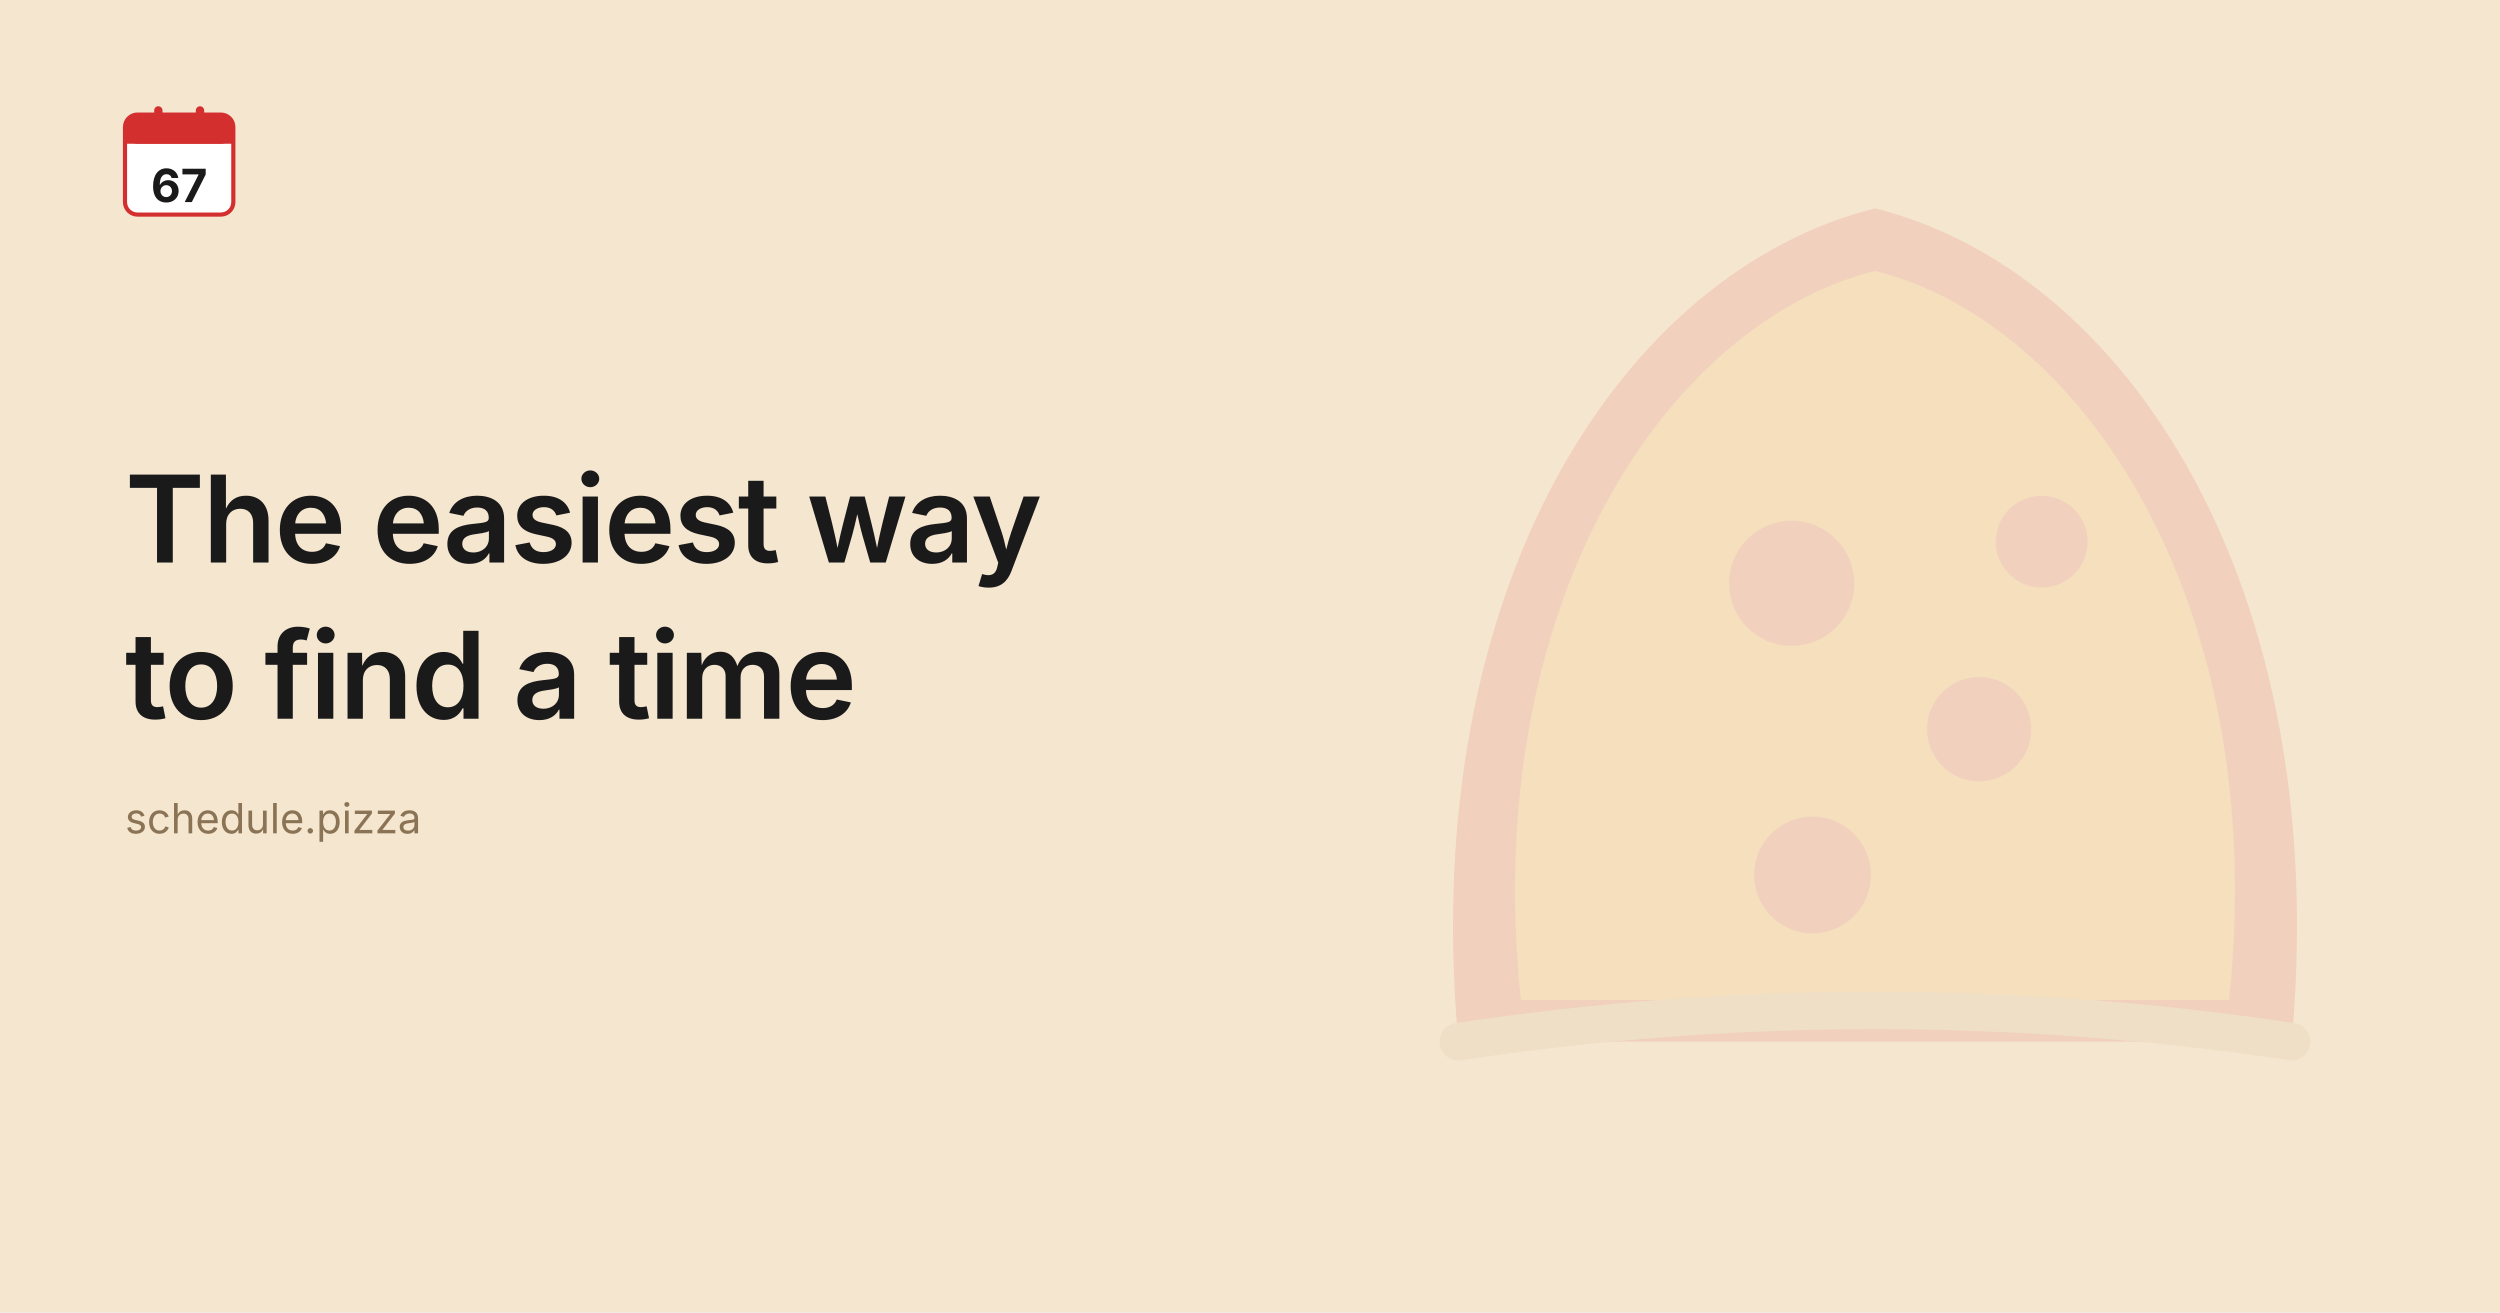
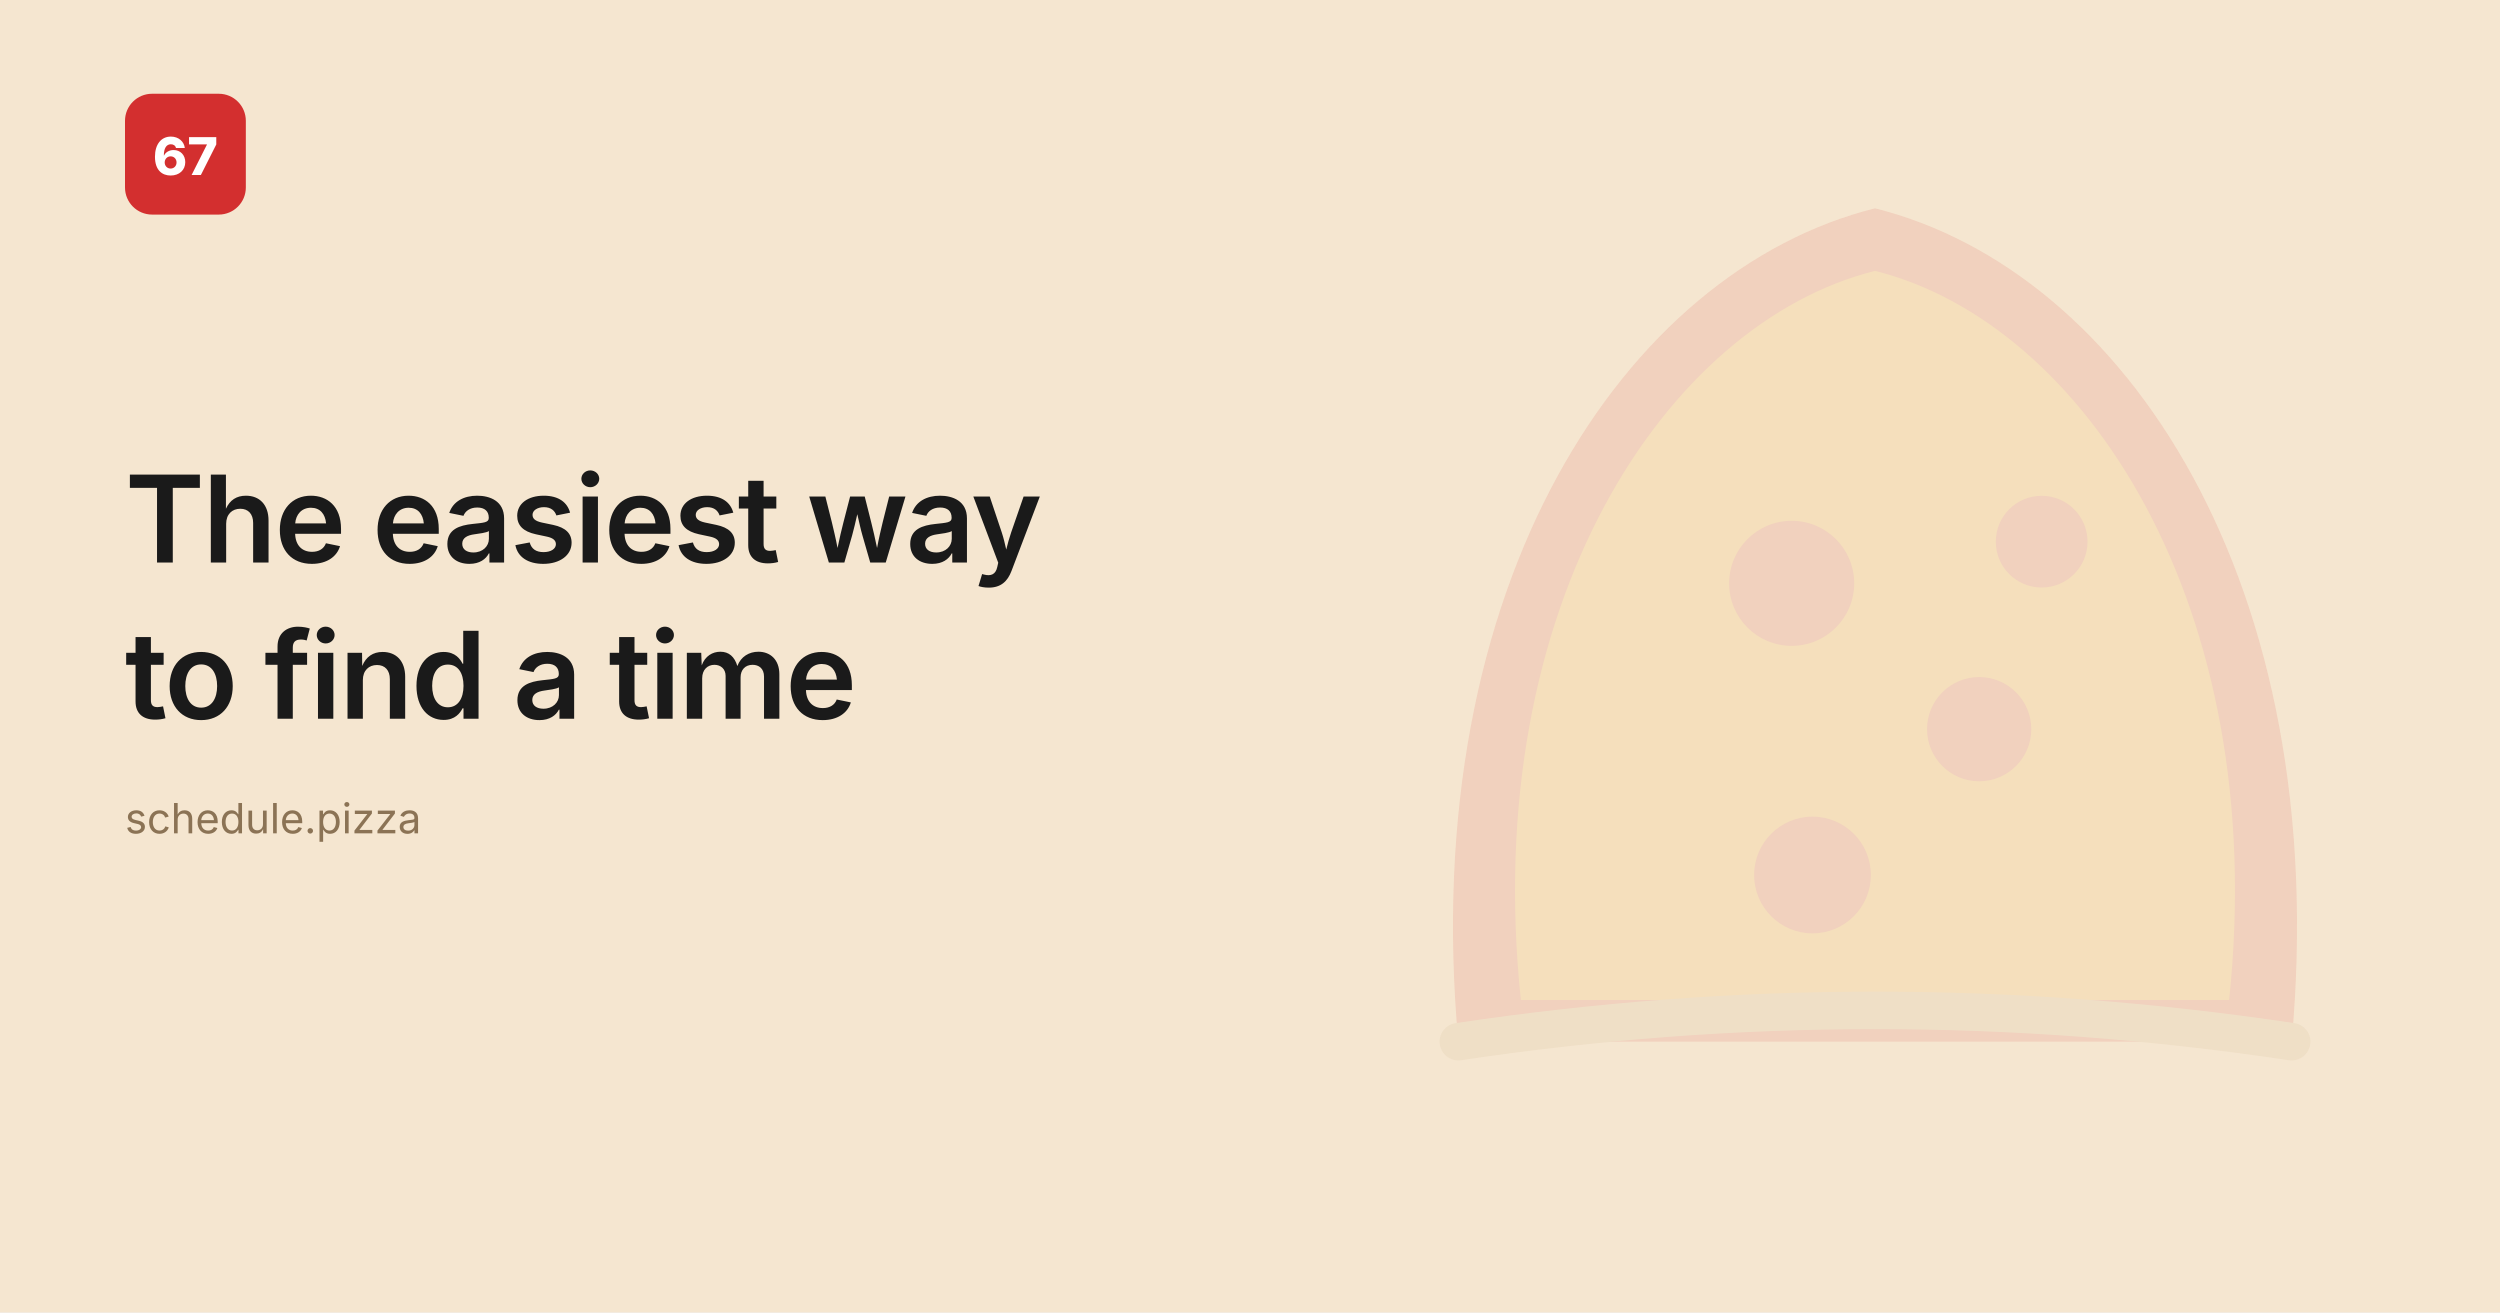
<svg xmlns="http://www.w3.org/2000/svg" width="1200" height="630" viewBox="0 0 1200 630">
  <rect width="1200" height="630" fill="#F5E6D0" />
  <g opacity="0.12" transform="translate(700, 100)">
    <path d="M200 0 C320 30, 420 180, 400 400 L0 400 C-20 180, 80 30, 200 0Z" fill="#D32F2F" />
    <path d="M200 30 C300 55, 390 190, 370 380 L30 380 C10 190, 100 55, 200 30Z" fill="#F5A623" />
    <circle cx="160" cy="180" r="30" fill="#D32F2F" />
    <circle cx="250" cy="250" r="25" fill="#D32F2F" />
    <circle cx="170" cy="320" r="28" fill="#D32F2F" />
    <circle cx="280" cy="160" r="22" fill="#D32F2F" />
    <path d="M0 400 Q200 370 400 400" fill="none" stroke="#C4A87A" stroke-width="18" stroke-linecap="round" />
  </g>
  <g transform="translate(60, 45)">
-     <rect x="0" y="10" width="52" height="48" rx="6" fill="#FFFFFF" stroke="#D32F2F" stroke-width="2" />
-     <rect x="0" y="10" width="52" height="14" rx="6" fill="#D32F2F" />
-     <rect x="0" y="18" width="52" height="6" fill="#D32F2F" />
-     <rect x="14" y="6" width="4" height="12" rx="2" fill="#D32F2F" />
-     <rect x="34" y="6" width="4" height="12" rx="2" fill="#D32F2F" />
-     <text x="26" y="52" text-anchor="middle" font-family="system-ui, -apple-system, sans-serif" font-size="22" font-weight="700" fill="#1A1A1A">67</text>
+     <rect x="0" y="0" width="58" height="58" rx="13" fill="#D32F2F" />
+     <text x="29" y="39" text-anchor="middle" font-family="system-ui, -apple-system, sans-serif" font-size="25" font-weight="800" fill="#FFFFFF">67</text>
  </g>
  <text x="60" y="270" font-family="system-ui, -apple-system, sans-serif" font-size="58" font-weight="600" fill="#1A1A1A" letter-spacing="-1">The easiest way</text>
  <text x="60" y="345" font-family="system-ui, -apple-system, sans-serif" font-size="58" font-weight="600" fill="#1A1A1A" letter-spacing="-1">to find a time</text>
  <text x="60" y="400" font-family="system-ui, -apple-system, sans-serif" font-size="20" font-weight="400" fill="#8B7355">schedule.pizza</text>
</svg>
